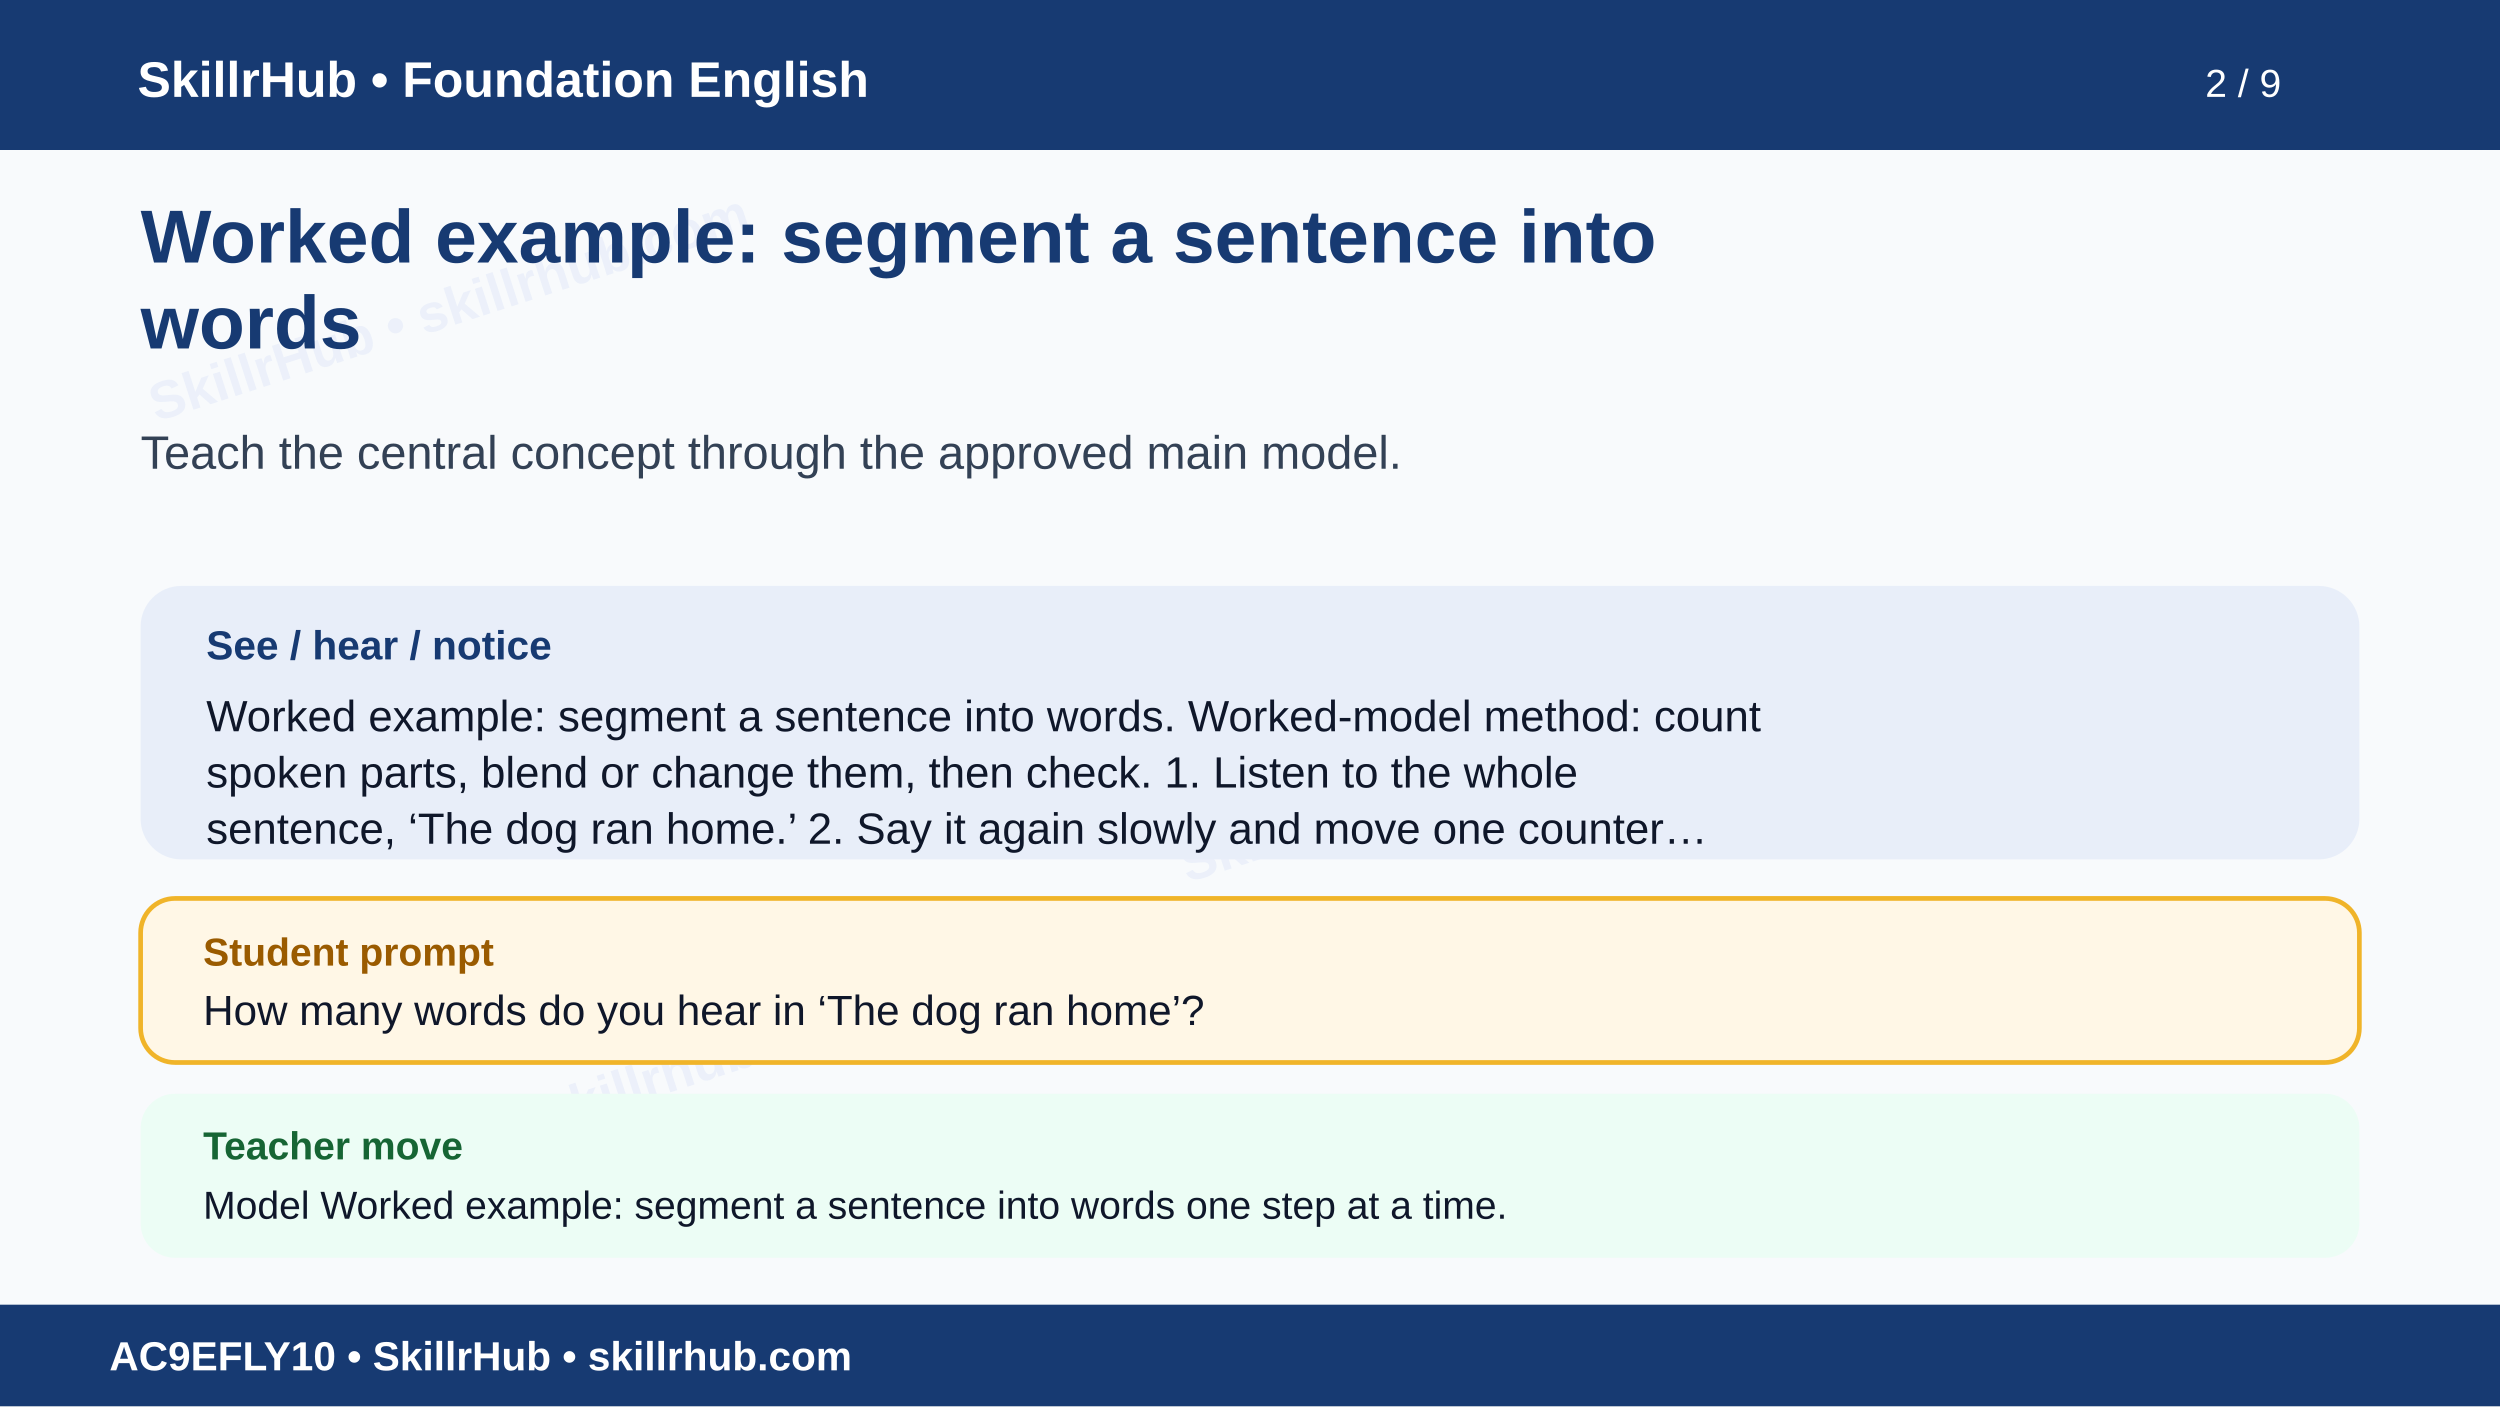
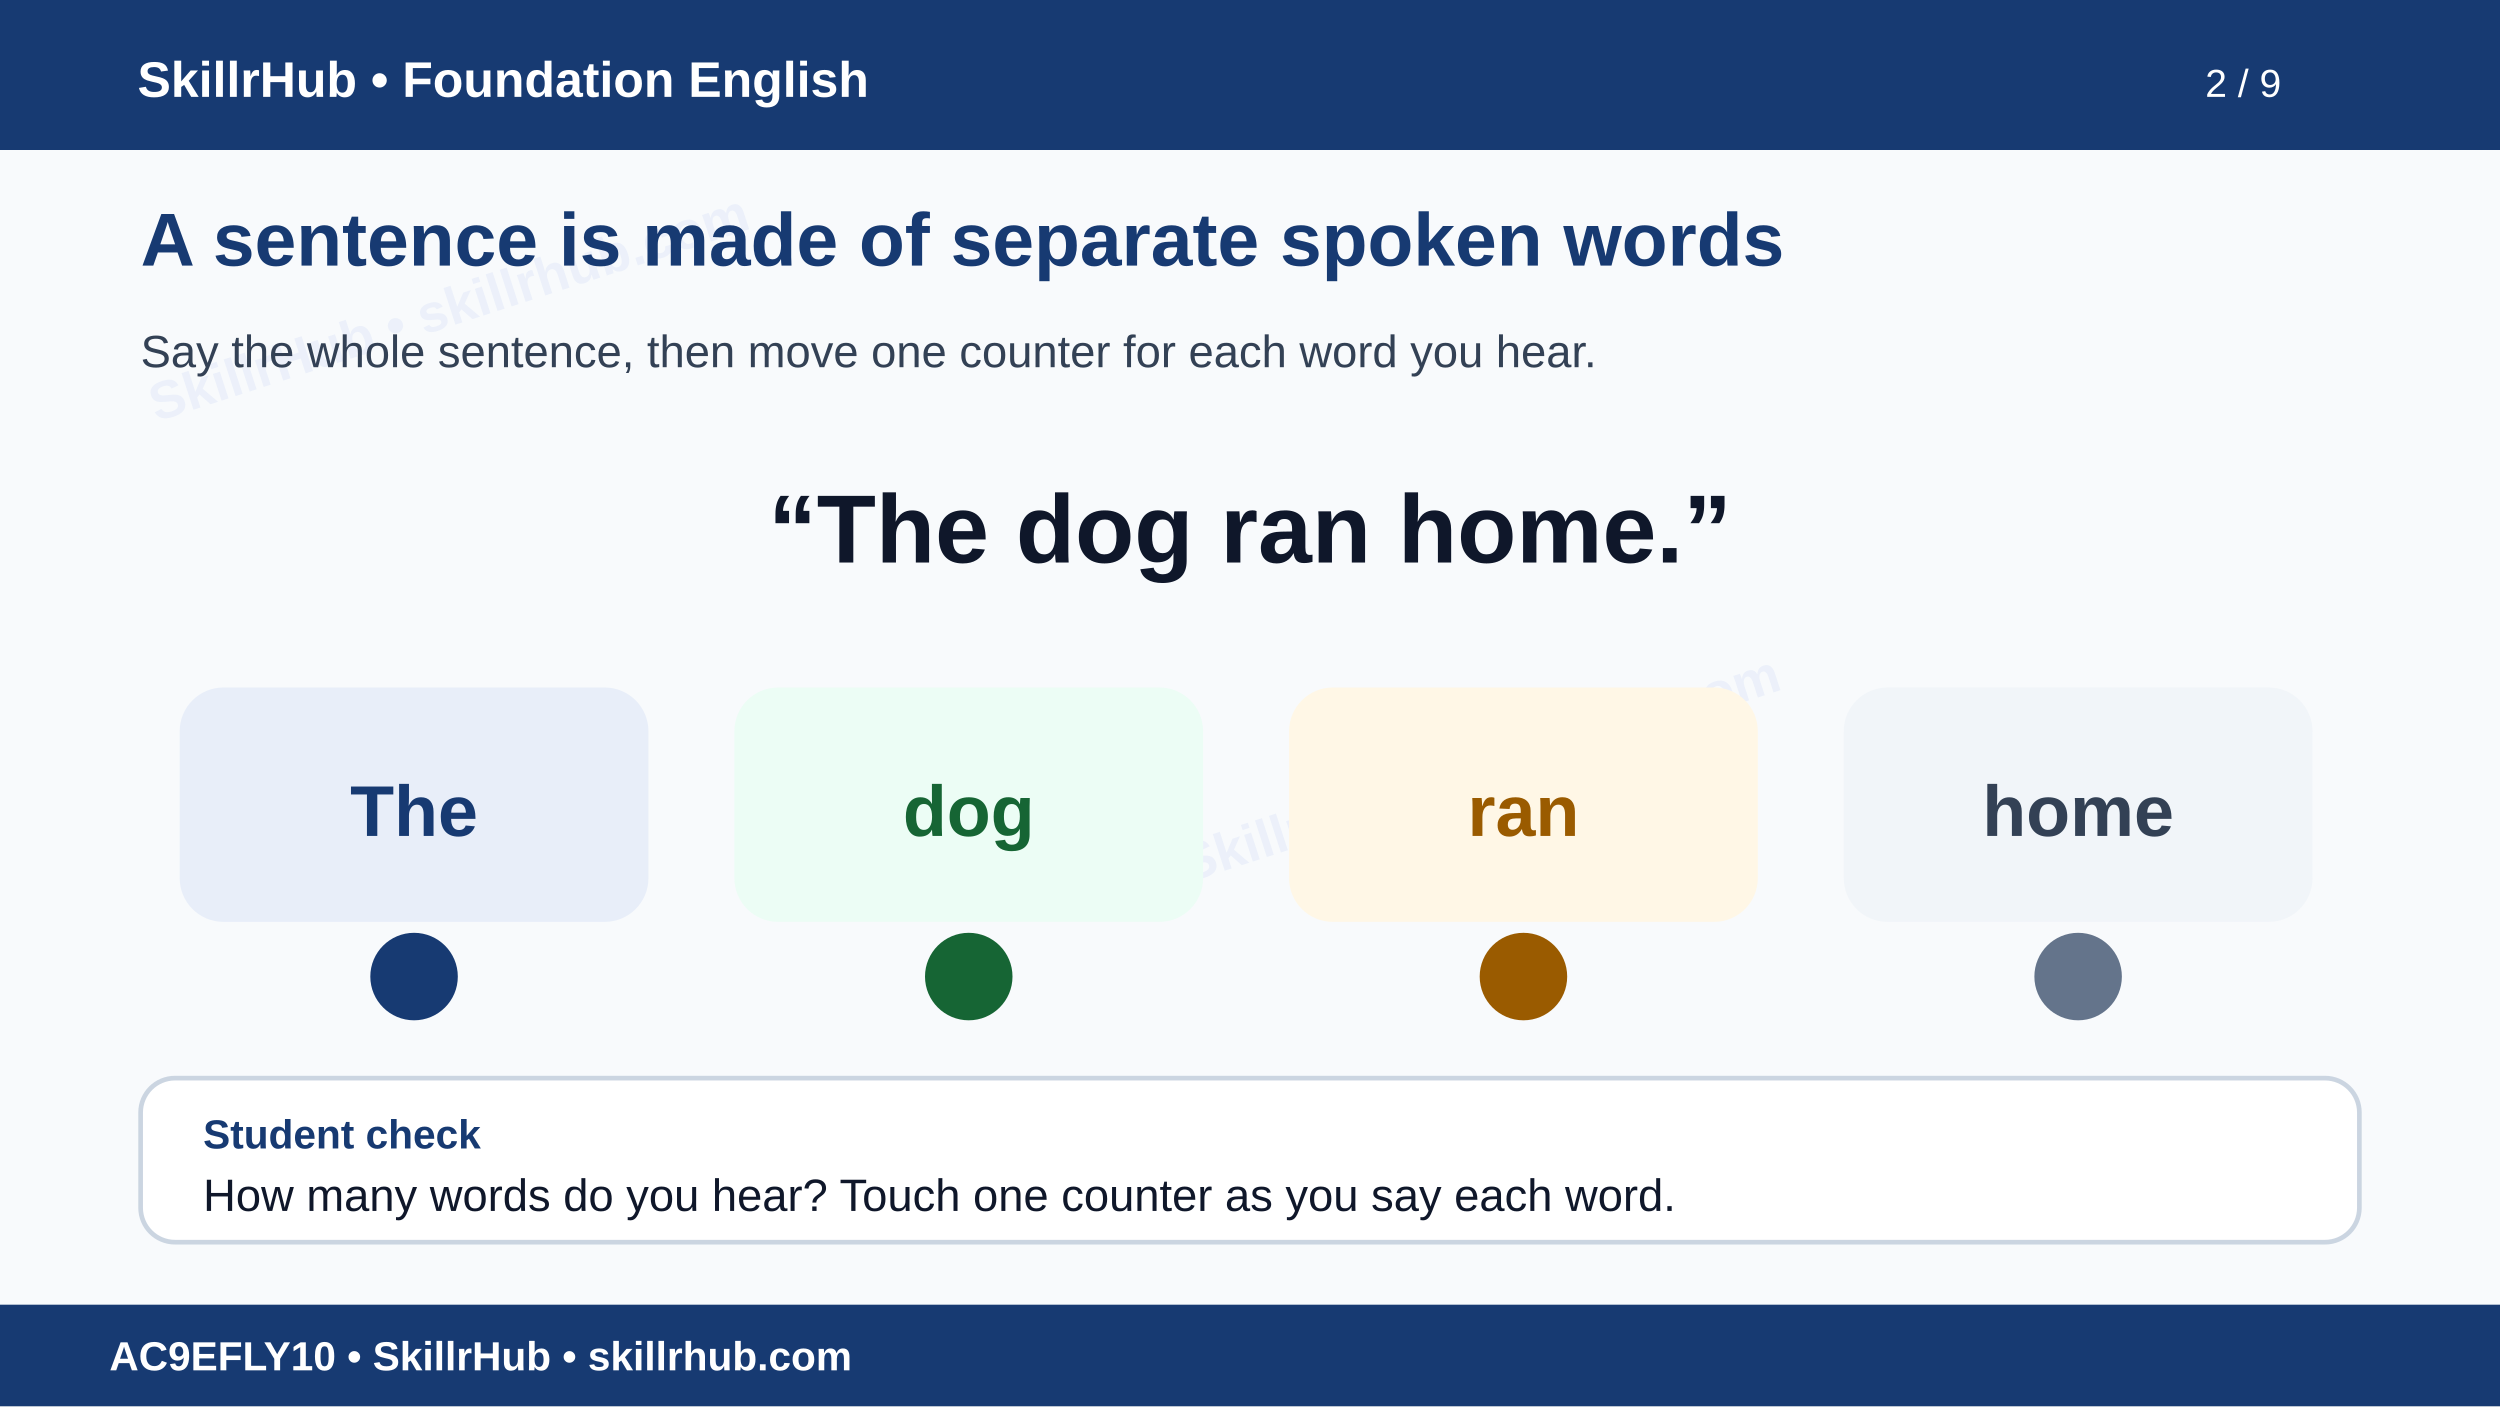
<svg xmlns="http://www.w3.org/2000/svg" width="1600" height="900" viewBox="0 0 1600 900" role="img" aria-labelledby="t d">
  <rect width="1600" height="900" fill="#f8fafc" />
  <g opacity=".055" fill="#1d4ed8" font-family="Arial" font-size="34" font-weight="700">
    <text x="100" y="270" transform="rotate(-18 100 270)">SkillrHub • skillrhub.com</text>
    <text x="760" y="565" transform="rotate(-18 760 565)">SkillrHub • skillrhub.com</text>
-     <text x="180" y="780" transform="rotate(-18 180 780)">SkillrHub • skillrhub.com</text>
  </g>
  <rect width="1600" height="96" fill="#173a72" />
  <text x="88" y="62" fill="#fff" font-family="Arial" font-size="32" font-weight="700">SkillrHub • Foundation English</text>
  <text x="1460" y="62" text-anchor="end" fill="#fff" font-family="Arial" font-size="25">2 / 9</text>
-   <text x="90" y="168" fill="#173a72" font-family="Arial,Helvetica,sans-serif" font-size="48" font-weight="700">Worked example: segment a sentence into</text>
-   <text x="90" y="223" fill="#173a72" font-family="Arial,Helvetica,sans-serif" font-size="48" font-weight="700">words</text>
-   <text x="90" y="300" fill="#334155" font-family="Arial,Helvetica,sans-serif" font-size="30" font-weight="400">Teach the central concept through the approved main model.</text>
-   <rect x="90" y="375" width="1420" height="175" rx="26" fill="#e8eef9" />
-   <text x="132" y="422" fill="#173a72" font-family="Arial" font-size="26" font-weight="700">See / hear / notice</text>
-   <text x="132" y="468" fill="#0f172a" font-family="Arial,Helvetica,sans-serif" font-size="28" font-weight="400">Worked example: segment a sentence into words. Worked-model method: count</text>
-   <text x="132" y="504" fill="#0f172a" font-family="Arial,Helvetica,sans-serif" font-size="28" font-weight="400">spoken parts, blend or change them, then check. 1. Listen to the whole</text>
-   <text x="132" y="540" fill="#0f172a" font-family="Arial,Helvetica,sans-serif" font-size="28" font-weight="400">sentence, ‘The dog ran home.’ 2. Say it again slowly and move one counter…</text>
-   <rect x="90" y="575" width="1420" height="105" rx="22" fill="#fff7e6" stroke="#f0b429" stroke-width="3" />
-   <text x="130" y="618" fill="#9a5b00" font-family="Arial" font-size="25" font-weight="700">Student prompt</text>
-   <text x="130" y="656" fill="#0f172a" font-family="Arial,Helvetica,sans-serif" font-size="27" font-weight="400">How many words do you hear in ‘The dog ran home’?</text>
-   <rect x="90" y="700" width="1420" height="105" rx="22" fill="#ecfdf5" />
-   <text x="130" y="742" fill="#166534" font-family="Arial" font-size="25" font-weight="700">Teacher move</text>
-   <text x="130" y="780" fill="#0f172a" font-family="Arial,Helvetica,sans-serif" font-size="25" font-weight="400">Model Worked example: segment a sentence into words one step at a time.</text>
+   <text x="90" y="170" fill="#173a72" font-family="Arial" font-size="48" font-weight="700">A sentence is made of separate spoken words</text>
+   <text x="90" y="235" fill="#334155" font-family="Arial" font-size="29">Say the whole sentence, then move one counter for each word you hear.</text>
+   <g font-family="Arial">
+     <text x="800" y="360" text-anchor="middle" fill="#0f172a" font-size="62" font-weight="700">“The dog ran home.”</text>
+     <rect x="115" y="440" width="300" height="150" rx="28" fill="#e8eef9" />
+     <rect x="470" y="440" width="300" height="150" rx="28" fill="#ecfdf5" />
+     <rect x="825" y="440" width="300" height="150" rx="28" fill="#fff7e6" />
+     <rect x="1180" y="440" width="300" height="150" rx="28" fill="#f1f5f9" />
+     <text x="265" y="535" text-anchor="middle" fill="#173a72" font-size="46" font-weight="700">The</text>
+     <text x="620" y="535" text-anchor="middle" fill="#166534" font-size="46" font-weight="700">dog</text>
+     <text x="975" y="535" text-anchor="middle" fill="#9a5b00" font-size="46" font-weight="700">ran</text>
+     <text x="1330" y="535" text-anchor="middle" fill="#334155" font-size="46" font-weight="700">home</text>
+     <circle cx="265" cy="625" r="28" fill="#173a72" />
+     <circle cx="620" cy="625" r="28" fill="#166534" />
+     <circle cx="975" cy="625" r="28" fill="#9a5b00" />
+     <circle cx="1330" cy="625" r="28" fill="#64748b" />
+     <rect x="90" y="690" width="1420" height="105" rx="22" fill="#fff" stroke="#cbd5e1" stroke-width="3" />
+     <text x="130" y="735" fill="#173a72" font-size="26" font-weight="700">Student check</text>
+     <text x="130" y="775" fill="#0f172a" font-size="29">How many words do you hear? Touch one counter as you say each word.</text>
+   </g>
  <rect y="835" width="1600" height="65" fill="#173a72" />
  <text x="70" y="877" fill="#fff" font-family="Arial" font-size="26" font-weight="700">AC9EFLY10 • SkillrHub • skillrhub.com</text>
</svg>
